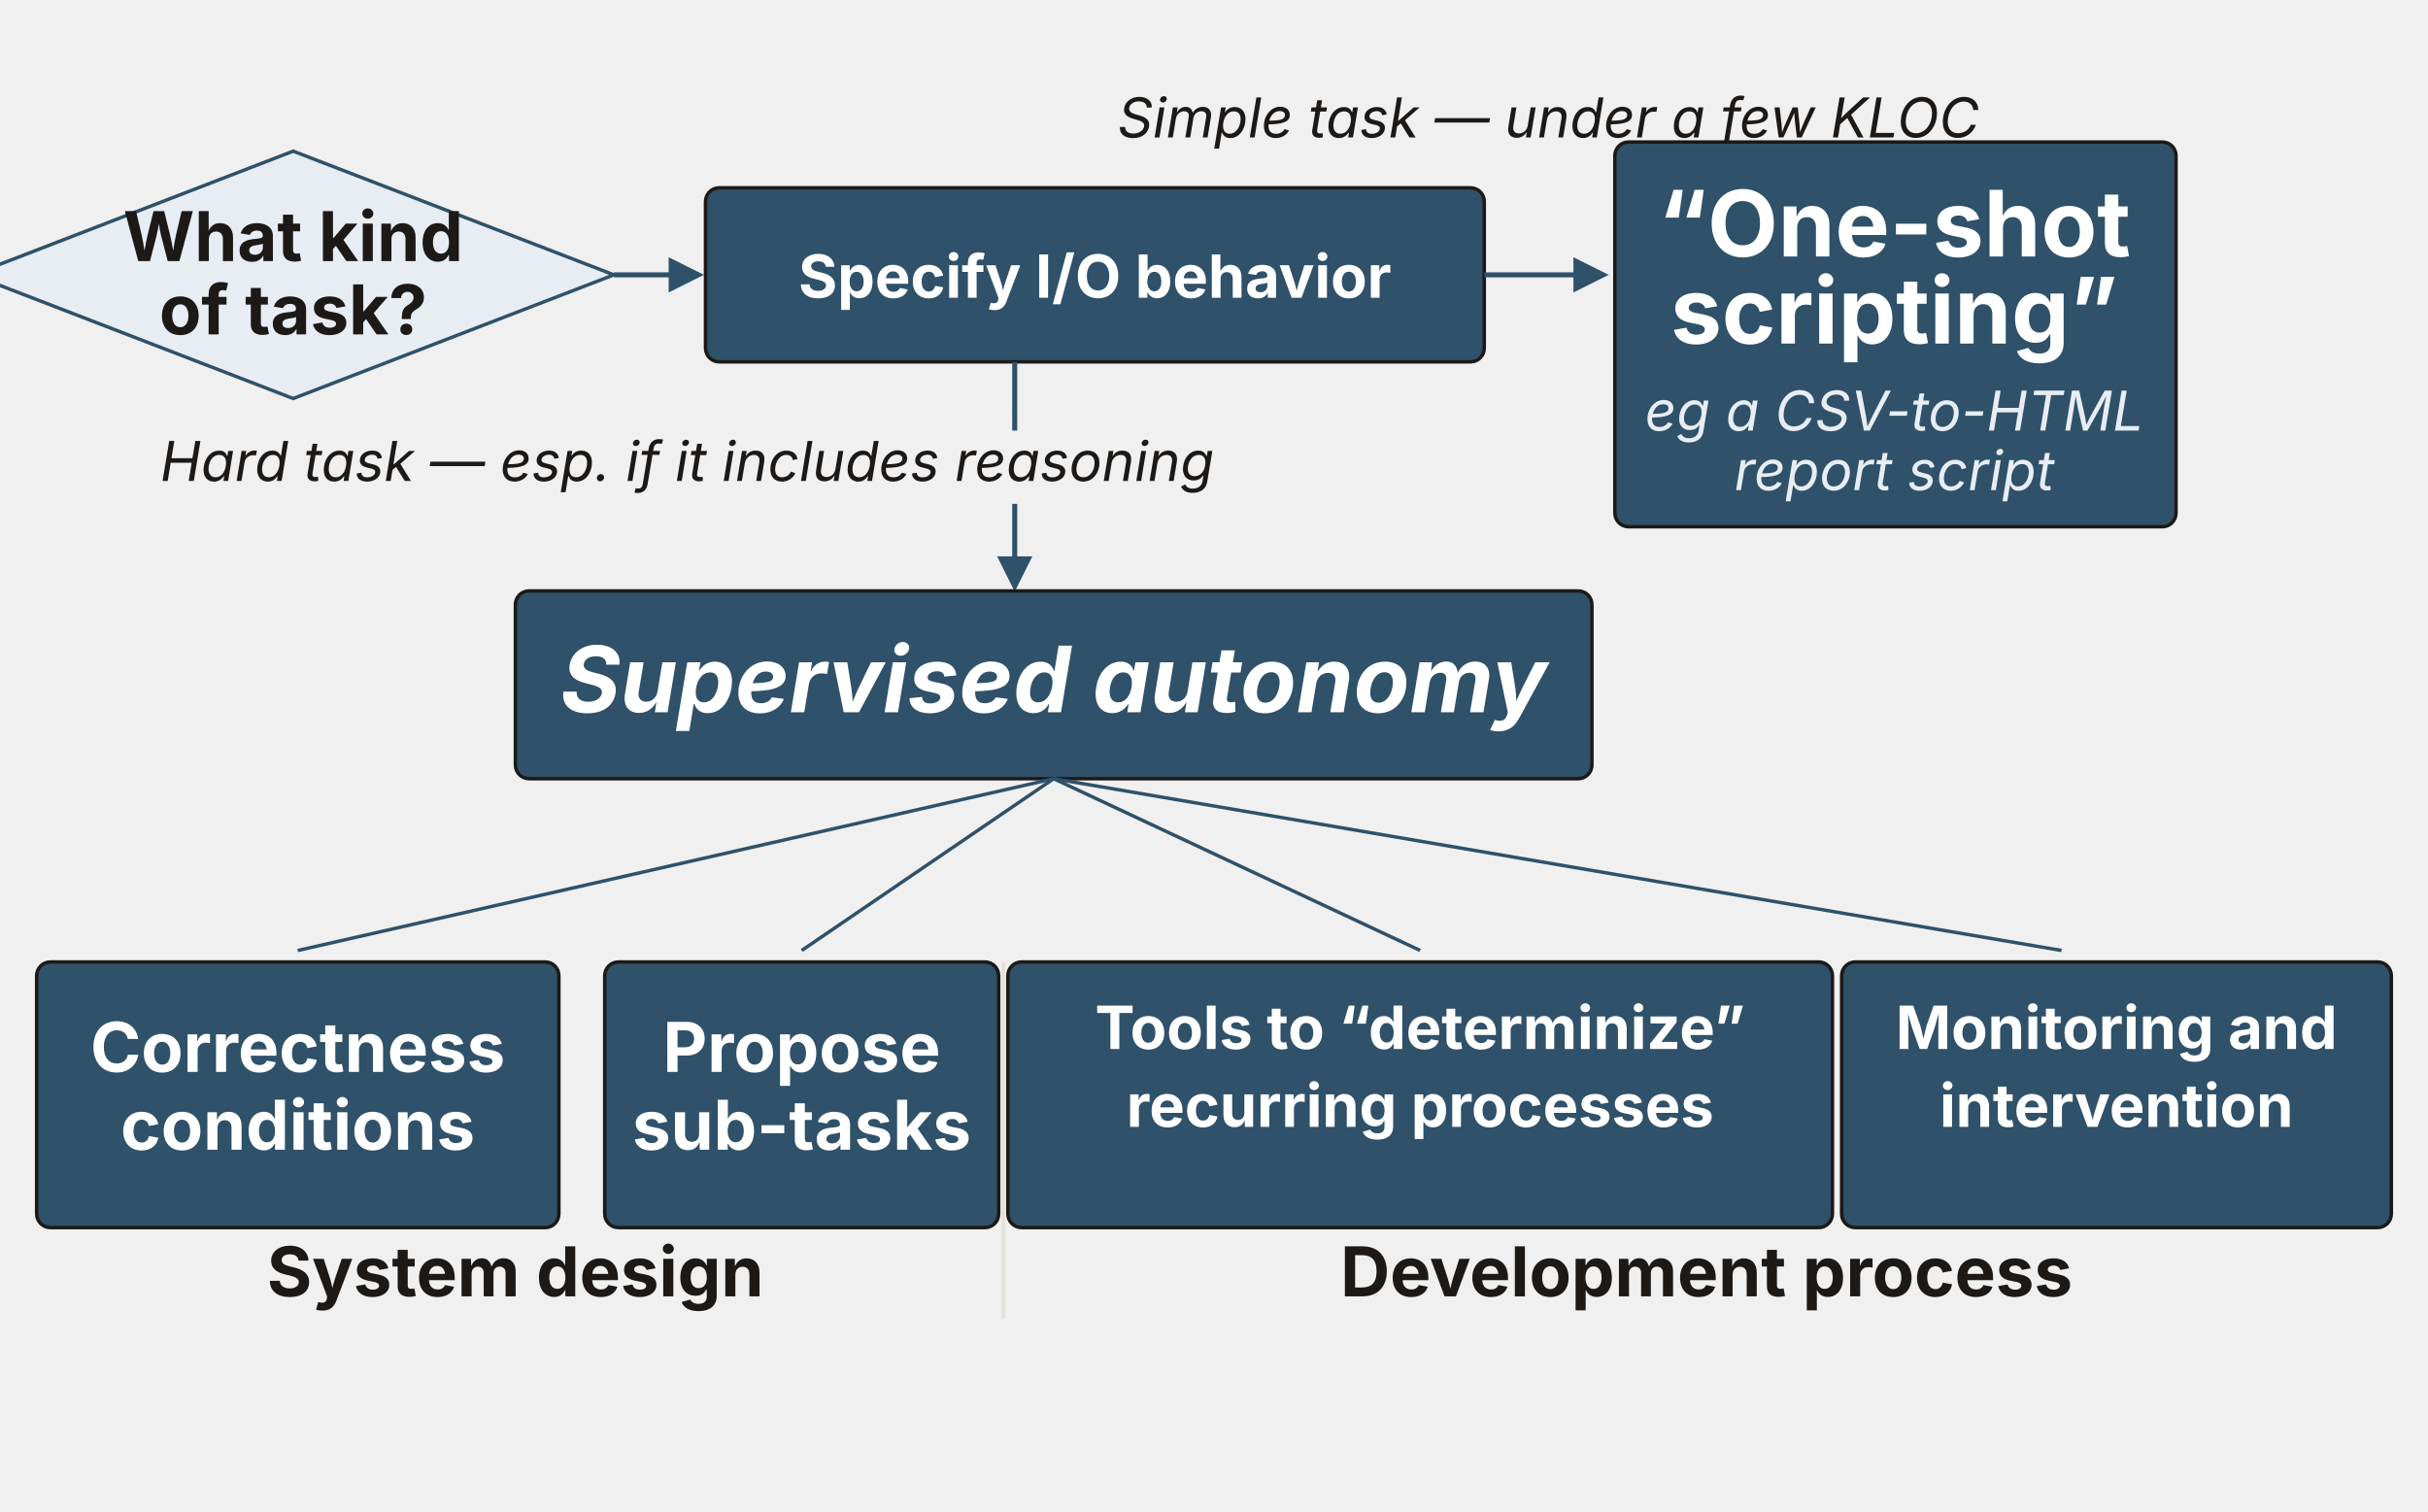
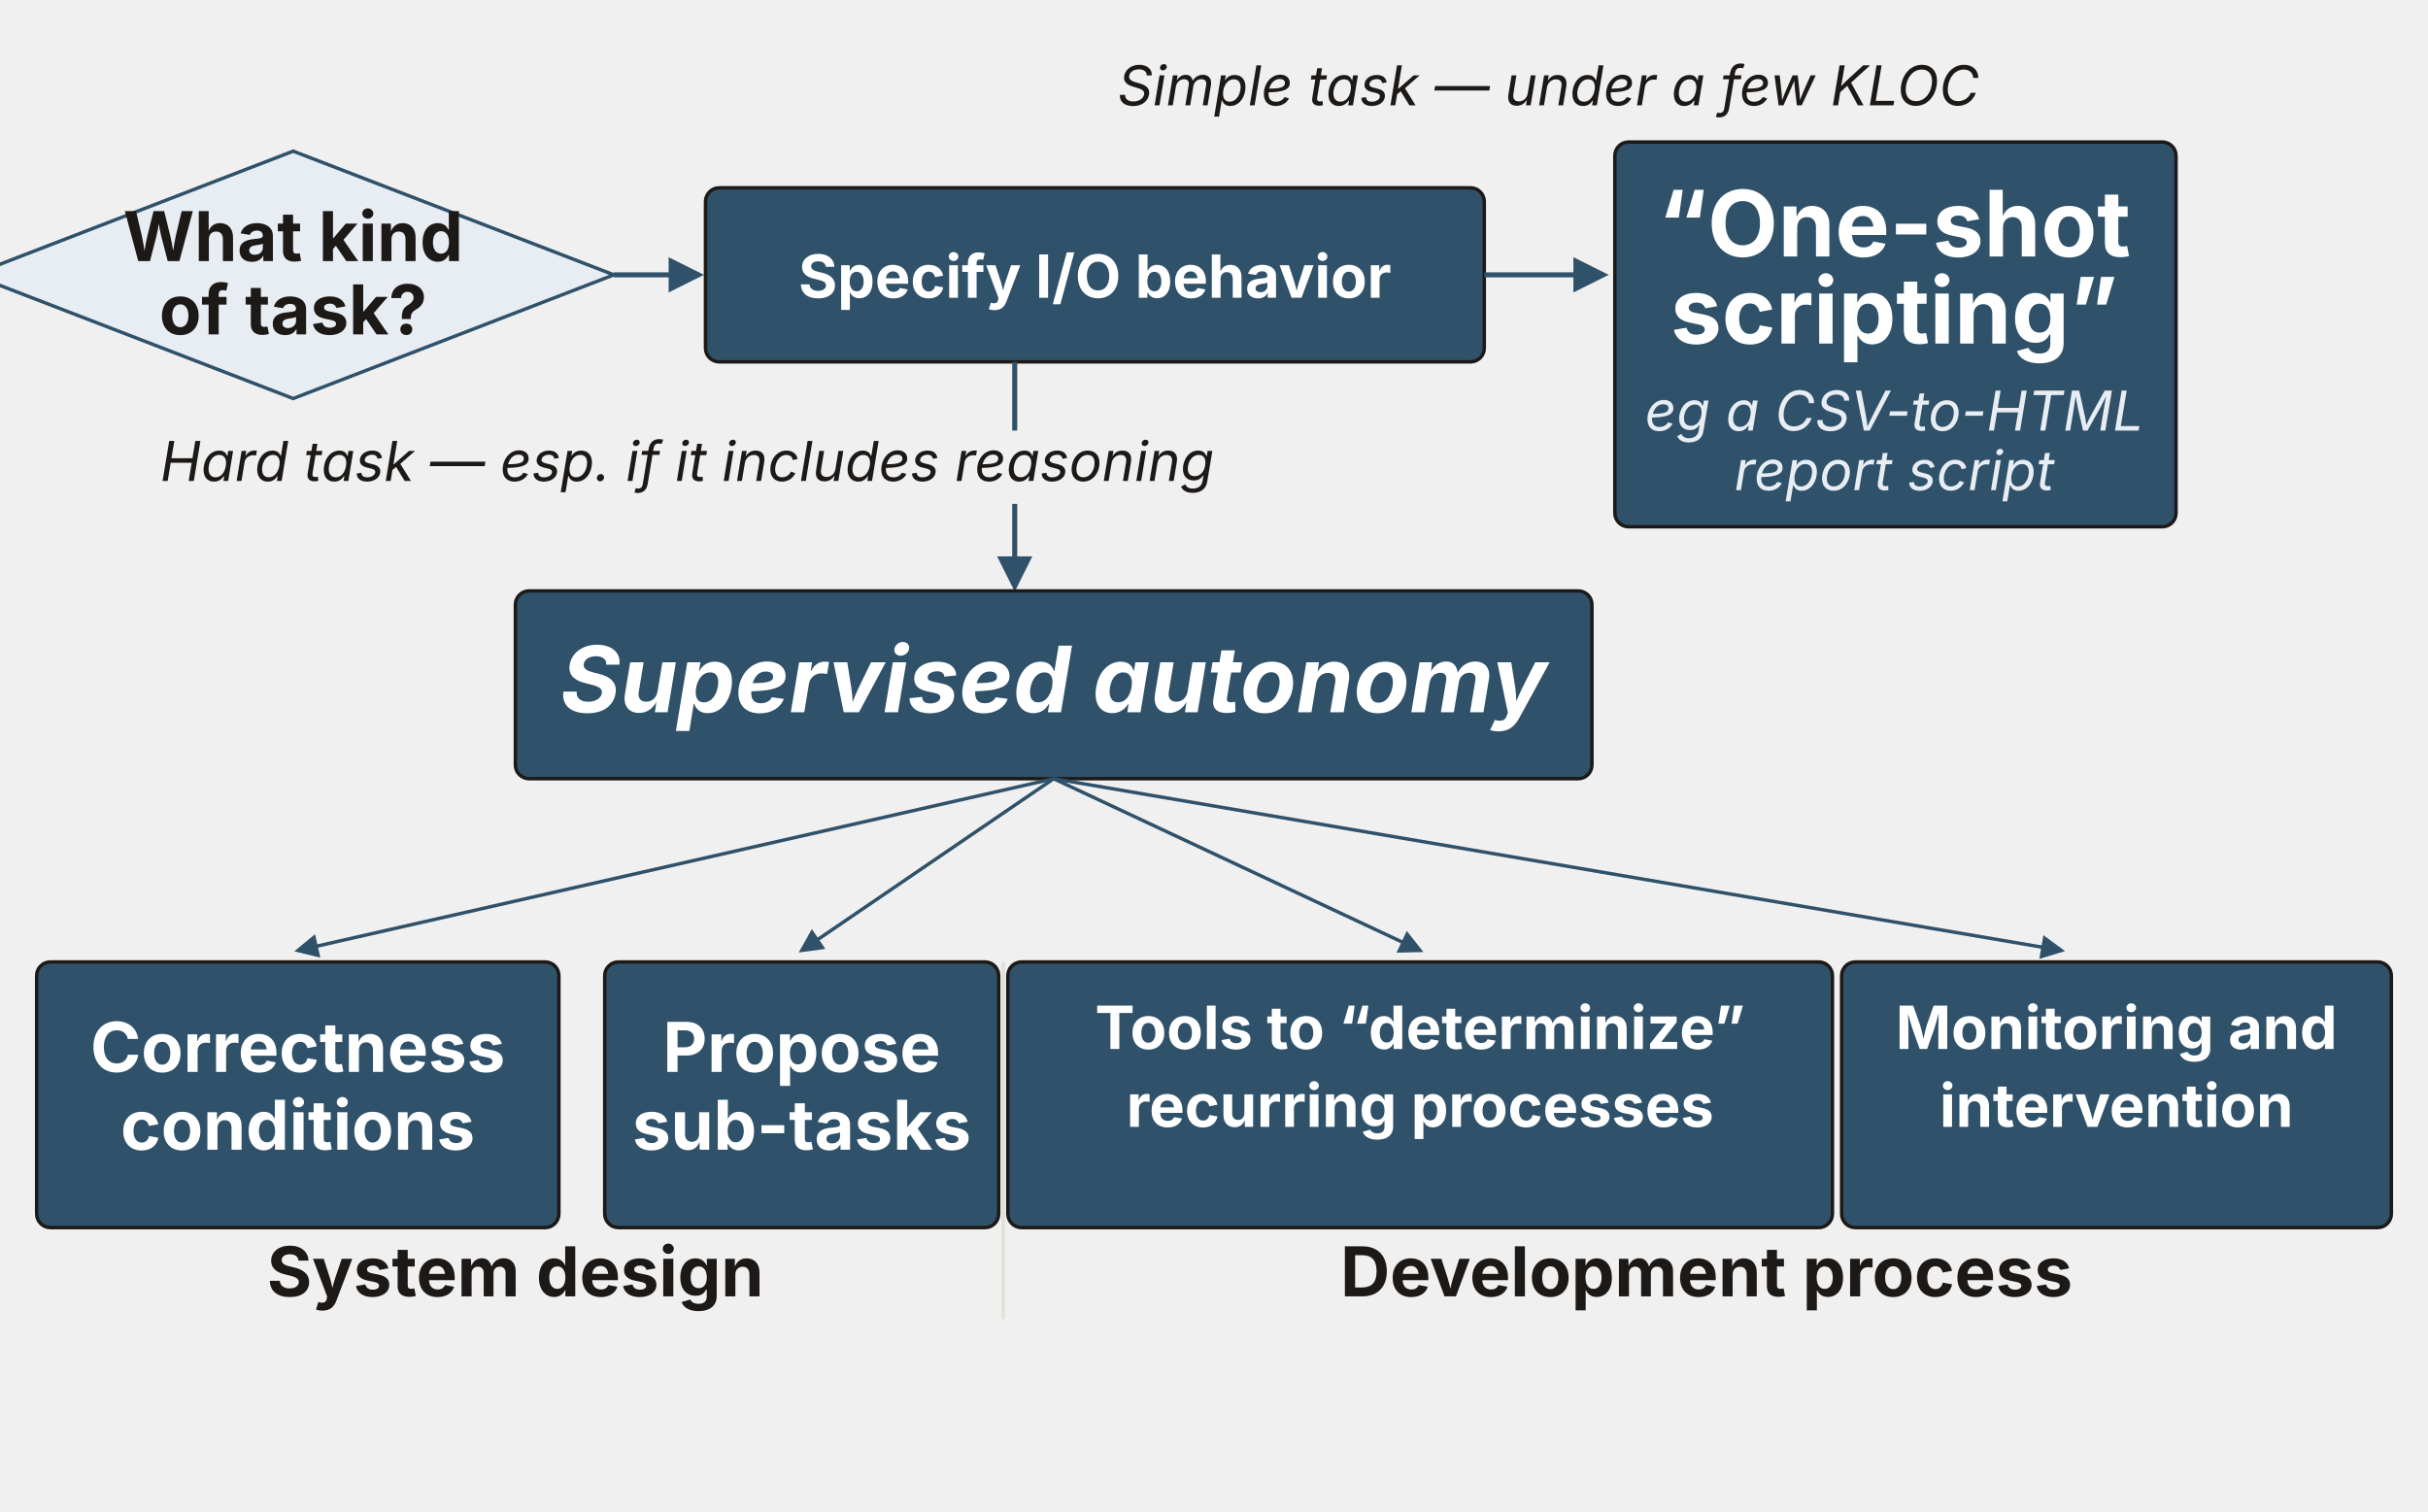
<svg xmlns="http://www.w3.org/2000/svg" viewBox="0 0 1060 660" font-family="'Source Sans 3', -apple-system, 'Segoe UI', sans-serif" role="group" aria-labelledby="csp-title csp-desc">
  <defs>
    <marker id="csp-ah" viewBox="0 0 10 10" refX="8.5" refY="5" markerWidth="7" markerHeight="7" orient="auto-start-reverse">
      <path d="M0,0 L10,5 L0,10 z" fill="#2f5169" />
    </marker>
  </defs>
  <polygon points="128,66 268,120 128,174 -12,120" fill="#e7edf3" stroke="#2f5169" stroke-width="1.5" />
  <text x="128" y="114" text-anchor="middle" font-size="30" font-weight="700" fill="#1c1917">What kind</text>
  <text x="128" y="146" text-anchor="middle" font-size="30" font-weight="700" fill="#1c1917">of task?</text>
  <line x1="268" y1="120" x2="305" y2="120" stroke="#2f5169" stroke-width="2.2" marker-end="url(#csp-ah)" />
  <rect x="308" y="82" width="340" height="76" rx="6" fill="#2f5169" stroke="#1c1917" stroke-width="1.5" />
  <text x="478" y="130" text-anchor="middle" font-size="26" font-weight="700" fill="#ffffff">Specify I/O behavior</text>
-   <text x="676" y="60" text-anchor="middle" font-size="24" font-style="italic" fill="#1c1917">Simple task — under a few KLOC</text>
+   <text x="676" y="46" text-anchor="middle" font-size="24" font-style="italic" fill="#1c1917">Simple task — under a few KLOC</text>
  <line x1="648" y1="120" x2="700" y2="120" stroke="#2f5169" stroke-width="2.2" marker-end="url(#csp-ah)" />
  <rect x="705" y="62" width="245" height="168" rx="6" fill="#2f5169" stroke="#1c1917" stroke-width="1.5" />
  <text x="827" y="112" text-anchor="middle" font-size="40" font-weight="700" fill="#ffffff">“One-shot</text>
  <text x="827" y="150" text-anchor="middle" font-size="40" font-weight="700" fill="#ffffff">scripting”</text>
  <text x="827" y="188" text-anchor="middle" font-size="24" font-style="italic" fill="#e7edf3">eg a CSV-to-HTML</text>
  <text x="827" y="214" text-anchor="middle" font-size="24" font-style="italic" fill="#e7edf3">report script</text>
  <text x="300" y="210" text-anchor="middle" font-size="24" font-style="italic" fill="#1c1917">Hard task — esp. if it includes reasoning</text>
  <line x1="443" y1="158" x2="443" y2="188" stroke="#2f5169" stroke-width="2.2" />
  <line x1="443" y1="220" x2="443" y2="256" stroke="#2f5169" stroke-width="2.2" marker-end="url(#csp-ah)" />
  <rect x="225" y="258" width="470" height="82" rx="6" fill="#2f5169" stroke="#1c1917" stroke-width="1.5" />
  <text x="460" y="311" text-anchor="middle" font-size="40" font-weight="700" font-style="italic" fill="#ffffff">Supervised autonomy</text>
-   <line x1="460" y1="340" x2="130" y2="415" stroke="#2f5169" stroke-width="1.5" />
-   <line x1="460" y1="340" x2="350" y2="415" stroke="#2f5169" stroke-width="1.5" />
-   <line x1="460" y1="340" x2="620" y2="415" stroke="#2f5169" stroke-width="1.5" />
-   <line x1="460" y1="340" x2="900" y2="415" stroke="#2f5169" stroke-width="1.5" />
+   <line x1="460" y1="340" x2="130" y2="415" stroke="#2f5169" stroke-width="1.5" marker-end="url(#csp-ah)" />
+   <line x1="460" y1="340" x2="350" y2="415" stroke="#2f5169" stroke-width="1.5" marker-end="url(#csp-ah)" />
+   <line x1="460" y1="340" x2="620" y2="415" stroke="#2f5169" stroke-width="1.5" marker-end="url(#csp-ah)" />
+   <line x1="460" y1="340" x2="900" y2="415" stroke="#2f5169" stroke-width="1.5" marker-end="url(#csp-ah)" />
  <rect x="16" y="420" width="228" height="116" rx="6" fill="#2f5169" stroke="#1c1917" stroke-width="1.5" />
  <text x="130" y="468" text-anchor="middle" font-size="30" font-weight="700" fill="#ffffff">Correctness</text>
  <text x="130" y="502" text-anchor="middle" font-size="30" font-weight="700" fill="#ffffff">conditions</text>
  <rect x="264" y="420" width="172" height="116" rx="6" fill="#2f5169" stroke="#1c1917" stroke-width="1.5" />
  <text x="350" y="468" text-anchor="middle" font-size="30" font-weight="700" fill="#ffffff">Propose</text>
  <text x="350" y="502" text-anchor="middle" font-size="30" font-weight="700" fill="#ffffff">sub-tasks</text>
  <rect x="440" y="420" width="360" height="116" rx="6" fill="#2f5169" stroke="#1c1917" stroke-width="1.5" />
  <text x="620" y="458" text-anchor="middle" font-size="26" font-weight="700" fill="#ffffff">Tools to “determinize”</text>
  <text x="620" y="492" text-anchor="middle" font-size="26" font-weight="700" fill="#ffffff">recurring processes</text>
  <rect x="804" y="420" width="240" height="116" rx="6" fill="#2f5169" stroke="#1c1917" stroke-width="1.5" />
  <text x="924" y="458" text-anchor="middle" font-size="26" font-weight="700" fill="#ffffff">Monitoring and</text>
  <text x="924" y="492" text-anchor="middle" font-size="26" font-weight="700" fill="#ffffff">intervention</text>
  <line x1="438" y1="420" x2="438" y2="576" stroke="#e4e0d8" stroke-width="1.5" />
  <text x="225" y="566" text-anchor="middle" font-size="30" font-weight="700" fill="#1c1917">System design</text>
  <text x="745" y="566" text-anchor="middle" font-size="30" font-weight="700" fill="#1c1917">Development process</text>
</svg>
